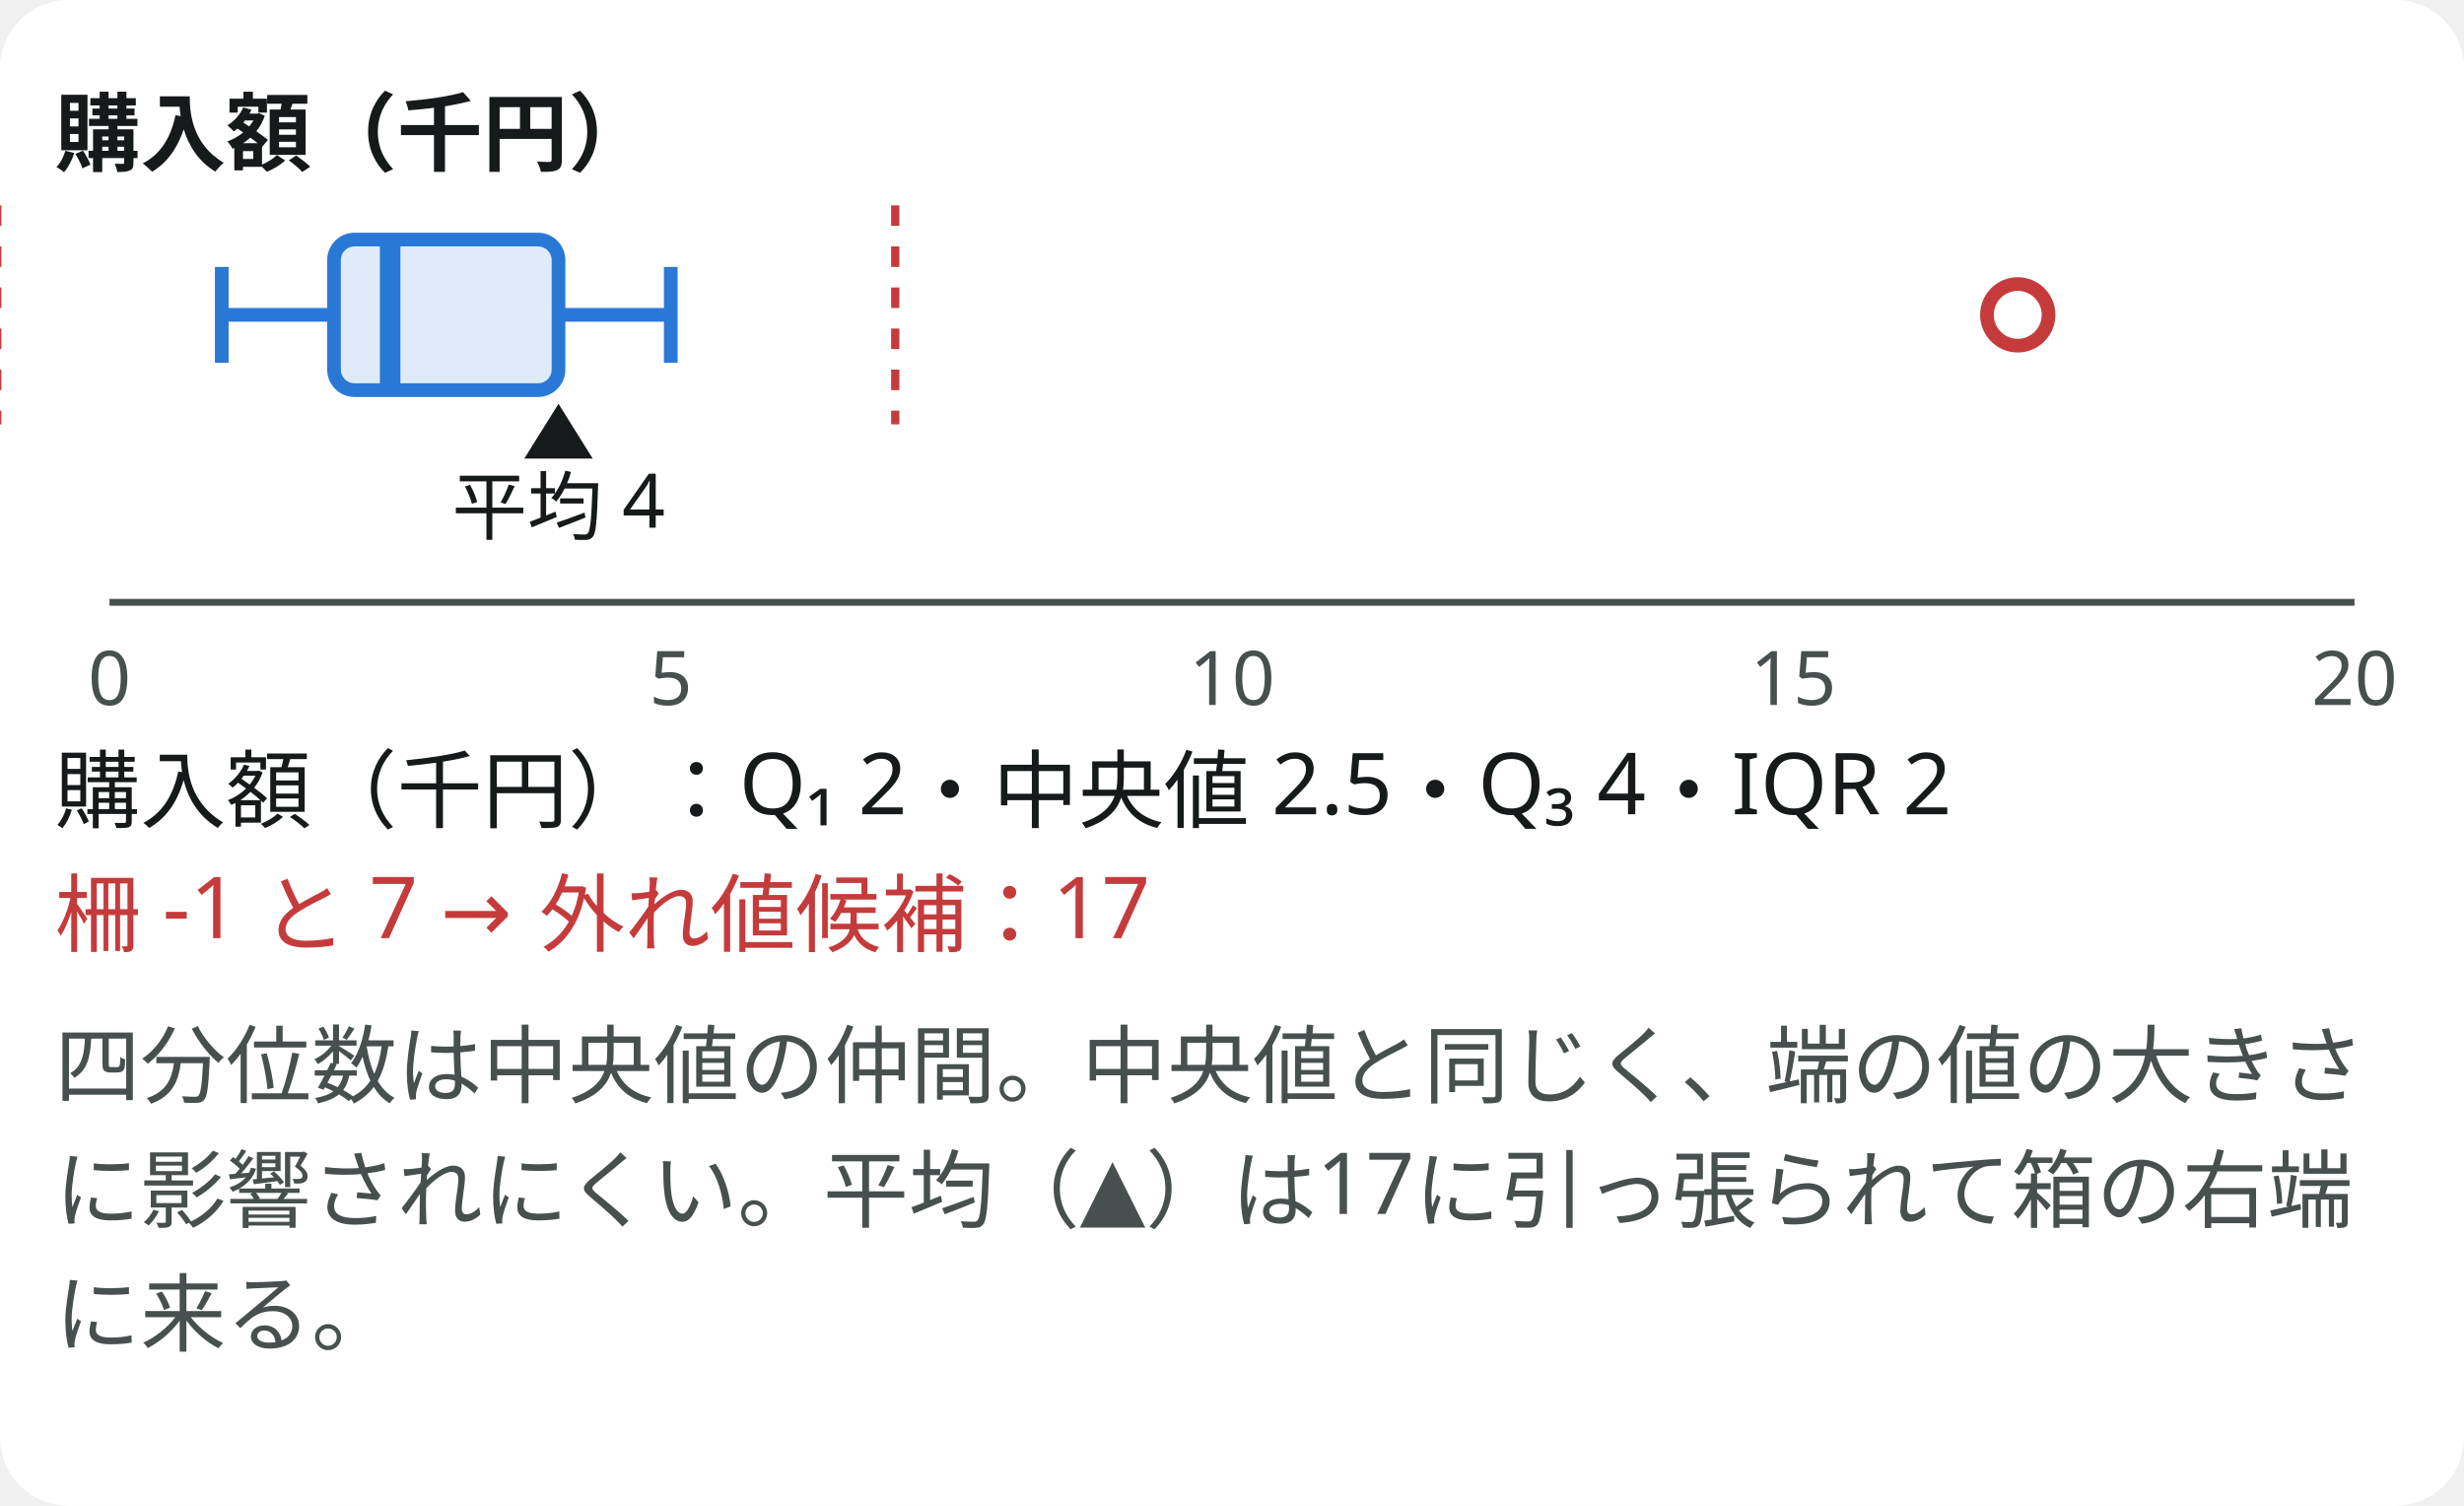
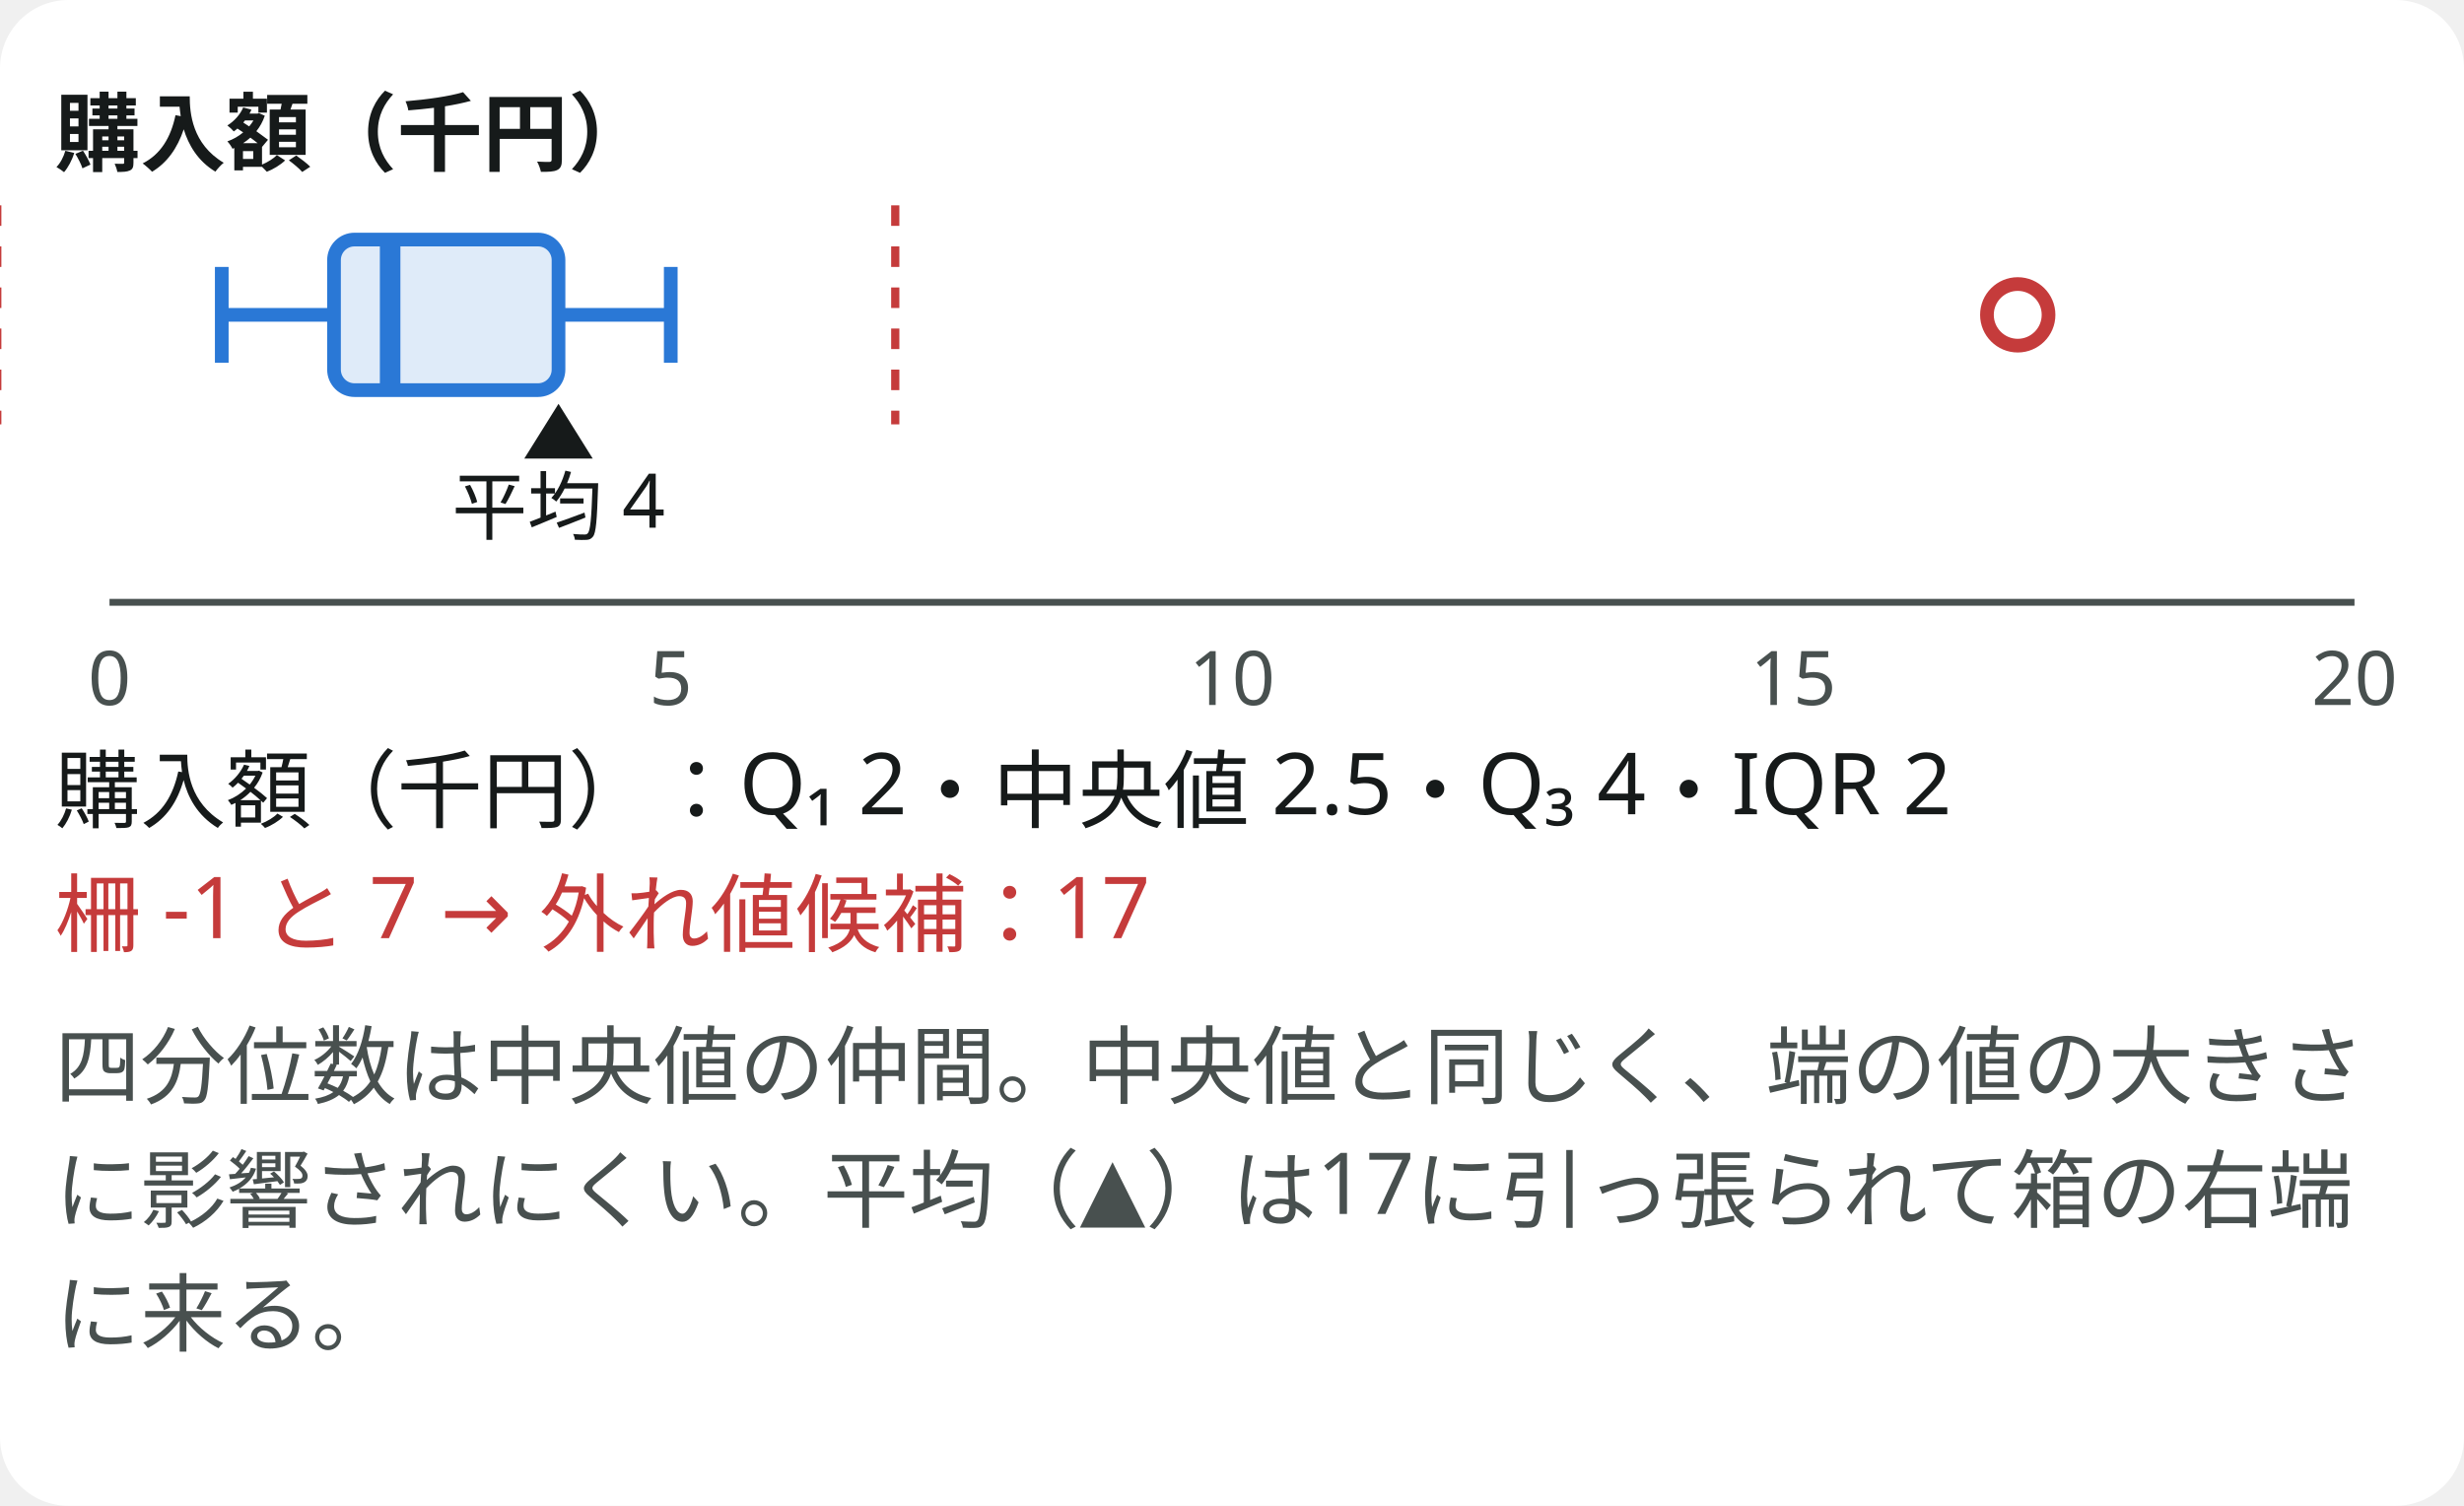
- <svg xmlns="http://www.w3.org/2000/svg" viewBox="0 0 360 220" width="360" height="220" font-family="sans-serif">
+ <svg xmlns="http://www.w3.org/2000/svg" viewBox="0 0 360 220" width="360" height="220" font-family="sans-serif" role="img" aria-label="箱ひげ図。Q₁ 2・中央値 2.5・Q₃ 4">
  <style>@media (prefers-color-scheme: dark){[fill="#ffffff" i]{fill:#161919}[stroke="#ffffff" i]{stroke:#161919}[fill="#161a1a" i]{fill:#e6e9e8}[stroke="#161a1a" i]{stroke:#e6e9e8}[fill="#48504f" i]{fill:#a6adab}[stroke="#48504f" i]{stroke:#a6adab}[fill="#68706f" i]{fill:#7e8684}[stroke="#68706f" i]{stroke:#7e8684}[fill="#e0e4e3" i]{fill:#252a2a}[stroke="#e0e4e3" i]{stroke:#252a2a}[fill="#2a78d6" i]{fill:#3987e5}[stroke="#2a78d6" i]{stroke:#3987e5}[fill="#b86e00" i]{fill:#c98500}[stroke="#b86e00" i]{stroke:#c98500}[fill="#6250d6" i]{fill:#9085e9}[stroke="#6250d6" i]{stroke:#9085e9}[fill="#c2416f" i]{fill:#d55181}[stroke="#c2416f" i]{stroke:#d55181}[fill="#c53b3b" i]{fill:#e66767}[stroke="#c53b3b" i]{stroke:#e66767}[fill="#9dbfe8" i]{fill:#2b4566}[stroke="#9dbfe8" i]{stroke:#2b4566}[fill="#eaf1fb" i]{fill:#172231}[stroke="#eaf1fb" i]{stroke:#172231}[fill="#fbf1e3" i]{fill:#2e2412}[stroke="#fbf1e3" i]{stroke:#2e2412}}</style>
  <rect width="360" height="220" rx="10" fill="#ffffff" />
  <text x="8" y="24" font-size="12.5" fill="#161a1a" text-anchor="start" font-weight="bold">購入額（千円）</text>
  <line x1="-0.4" y1="30" x2="-0.4" y2="62" stroke="#c53b3b" stroke-width="1.2" stroke-dasharray="3 3" />
  <line x1="130.8" y1="30" x2="130.8" y2="62" stroke="#c53b3b" stroke-width="1.2" stroke-dasharray="3 3" />
  <line x1="32.4" y1="46" x2="48.8" y2="46" stroke="#2a78d6" stroke-width="2" />
  <line x1="81.6" y1="46" x2="98" y2="46" stroke="#2a78d6" stroke-width="2" />
  <line x1="32.4" y1="39" x2="32.4" y2="53" stroke="#2a78d6" stroke-width="2" />
  <line x1="98" y1="39" x2="98" y2="53" stroke="#2a78d6" stroke-width="2" />
  <rect x="48.8" y="35" width="32.8" height="22" rx="3" fill="#2a78d6" fill-opacity="0.15" />
  <rect x="48.8" y="35" width="32.8" height="22" rx="3" fill="none" stroke="#2a78d6" stroke-width="2" />
  <line x1="57" y1="35" x2="57" y2="57" stroke="#2a78d6" stroke-width="3" />
  <circle cx="294.8" cy="46" r="4.5" fill="#ffffff" stroke="#c53b3b" stroke-width="2" />
  <path d="M81.6 59 l-5 8 h10 z" fill="#161a1a" />
  <text x="81.6" y="78" font-size="11" fill="#161a1a" text-anchor="middle">平均 4</text>
  <line x1="16" y1="88" x2="344" y2="88" stroke="#48504f" stroke-width="1" />
  <text x="16" y="103" font-size="11" fill="#48504f" text-anchor="middle">0</text>
  <text x="98" y="103" font-size="11" fill="#48504f" text-anchor="middle">5</text>
  <text x="180" y="103" font-size="11" fill="#48504f" text-anchor="middle">10</text>
  <text x="262" y="103" font-size="11" fill="#48504f" text-anchor="middle">15</text>
  <text x="344" y="103" font-size="11" fill="#48504f" text-anchor="middle">20</text>
  <text x="8" y="120" font-size="12.5" fill="#161a1a" text-anchor="start">購入額（千円）：Q₁ 2・中央値 2.5・Q₃ 4・IQR 2</text>
  <text x="8" y="138.1" font-size="12.5" fill="#c53b3b" text-anchor="start">柵 -1 と 7 → 外れ値候補：17</text>
-   <text x="8" y="160.2" font-size="12.5" fill="#48504f" text-anchor="start">四分位数は中央値の仲間。中央値と同じく、端の値の大きさ</text>
+   <text x="8" y="160.3" font-size="12.5" fill="#48504f" text-anchor="start">四分位数は中央値の仲間。中央値と同じく、端の値の大きさ</text>
  <text x="8" y="178.4" font-size="12.5" fill="#48504f" text-anchor="start">に影響されにくい。平均（▲）は17に引っ張られて箱の右端</text>
  <text x="8" y="196.5" font-size="12.5" fill="#48504f" text-anchor="start">に来る。</text>
</svg>
